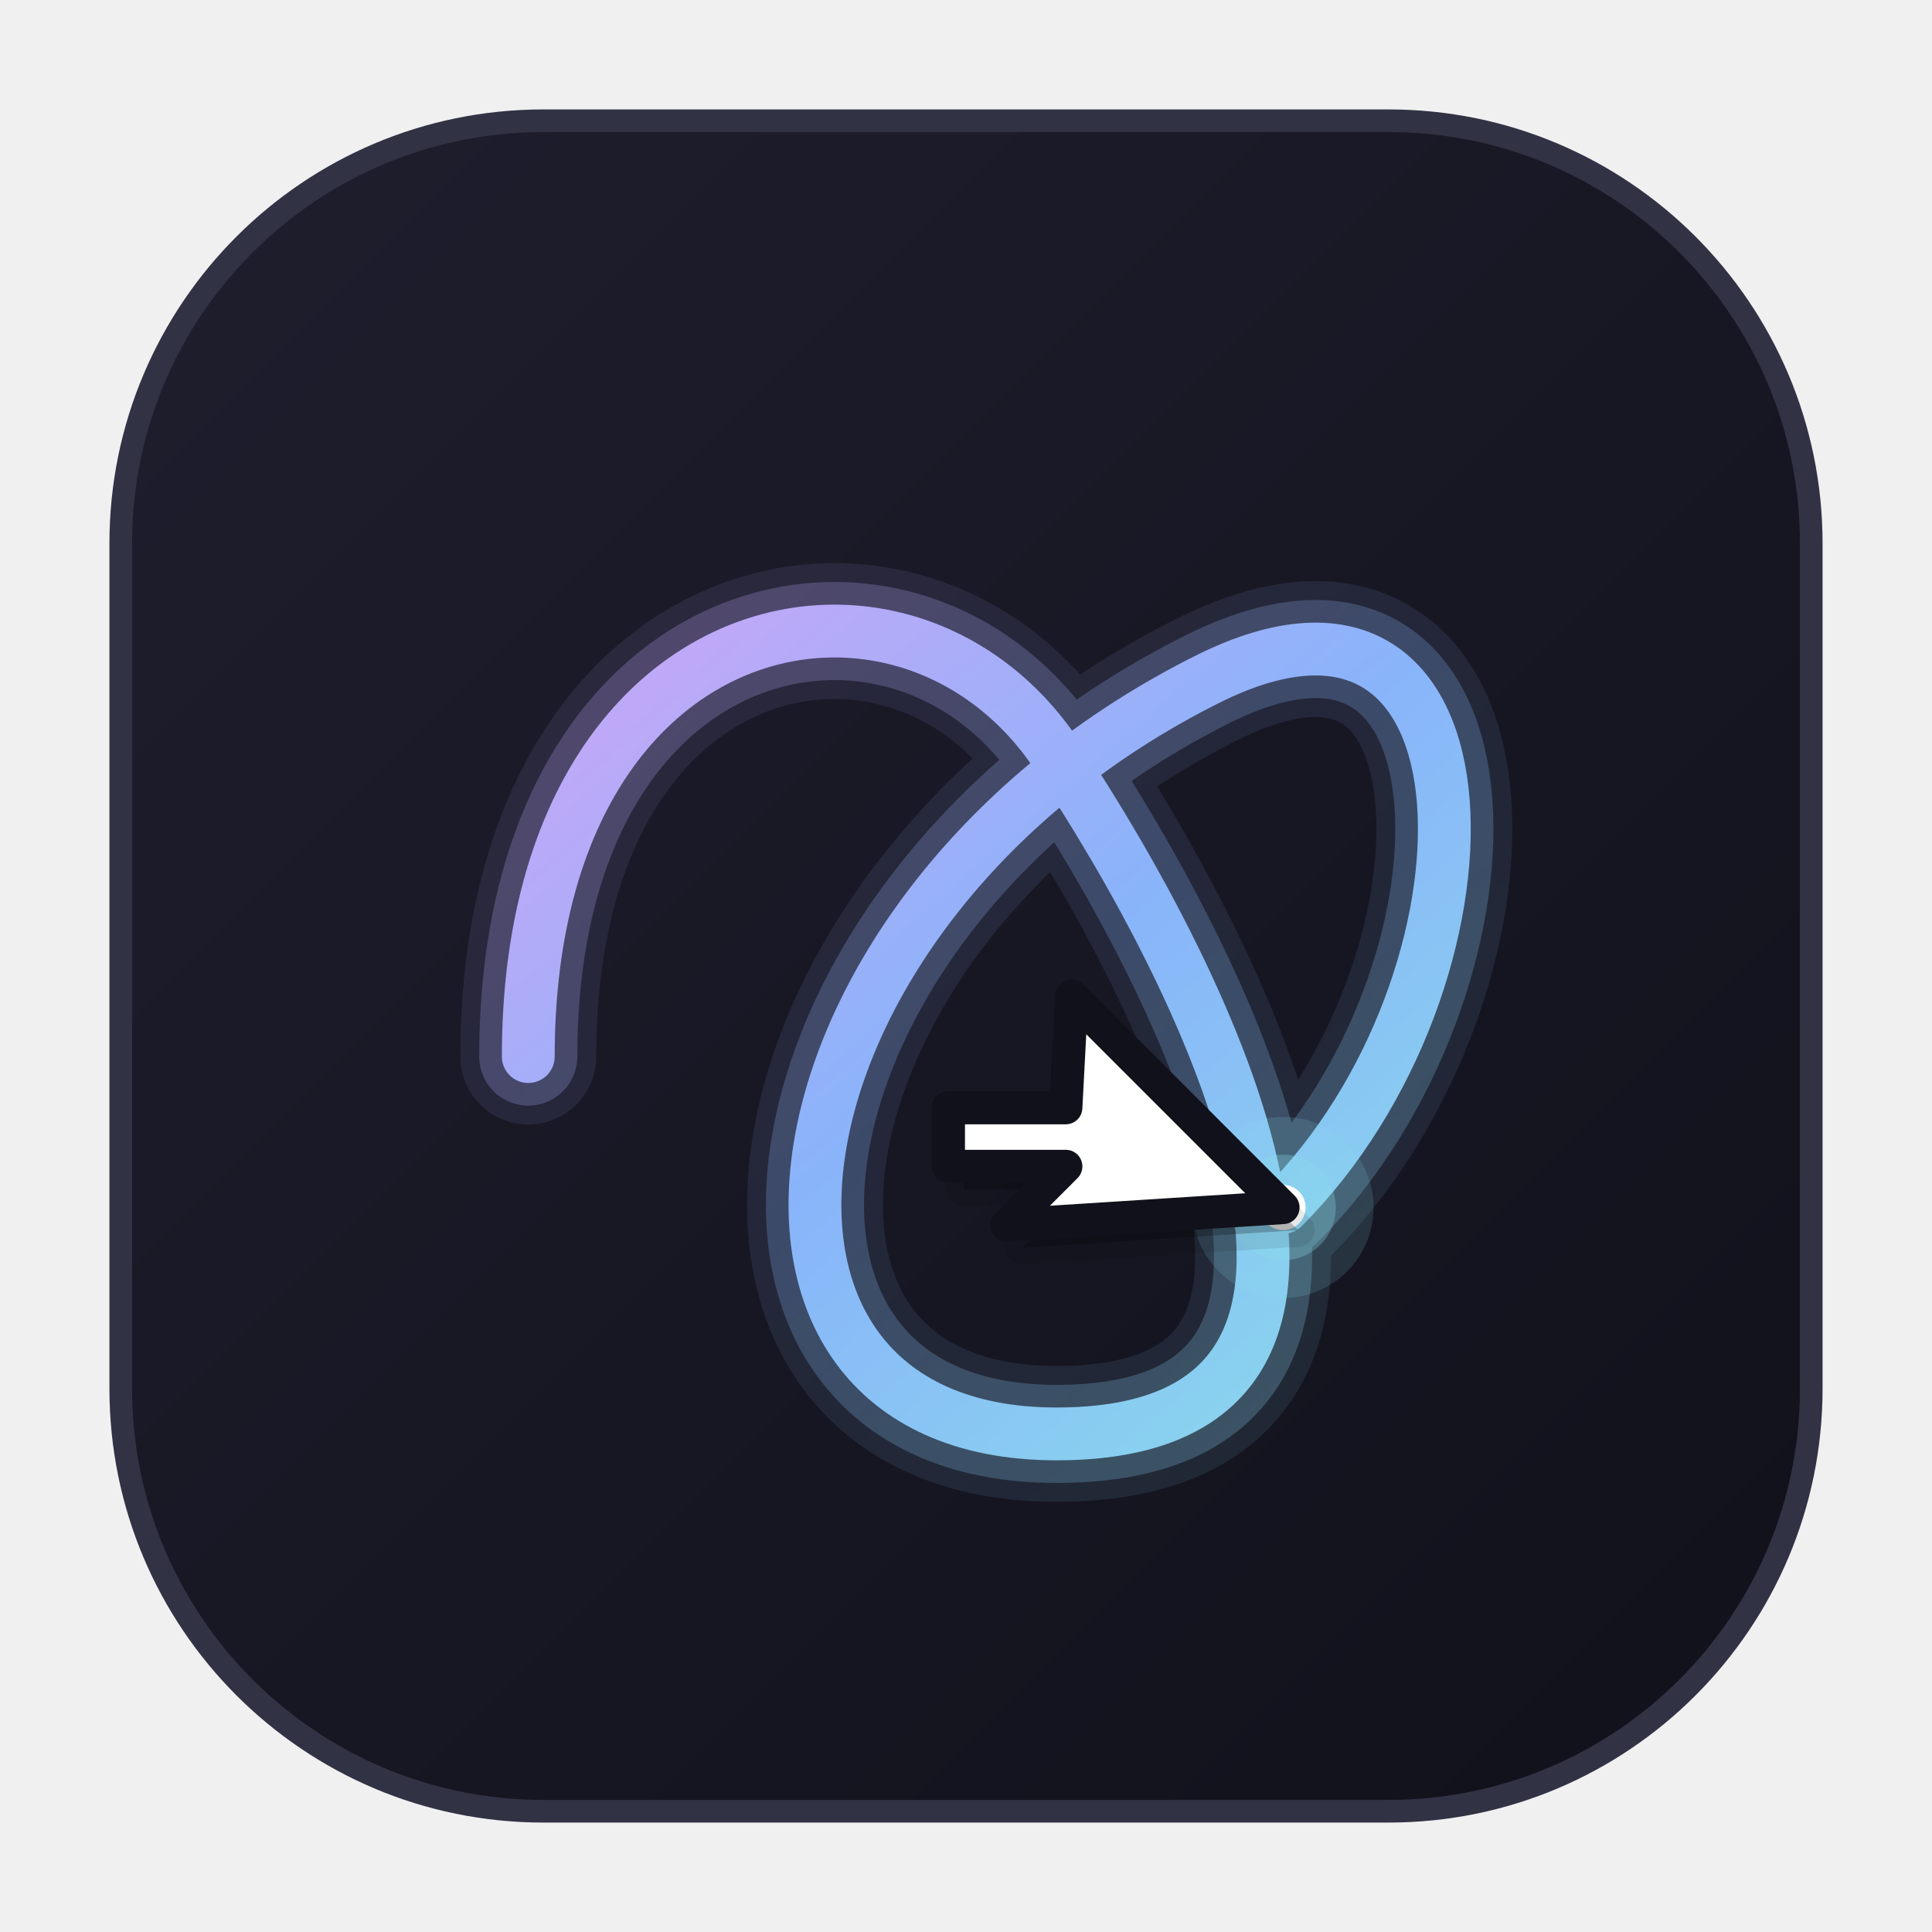
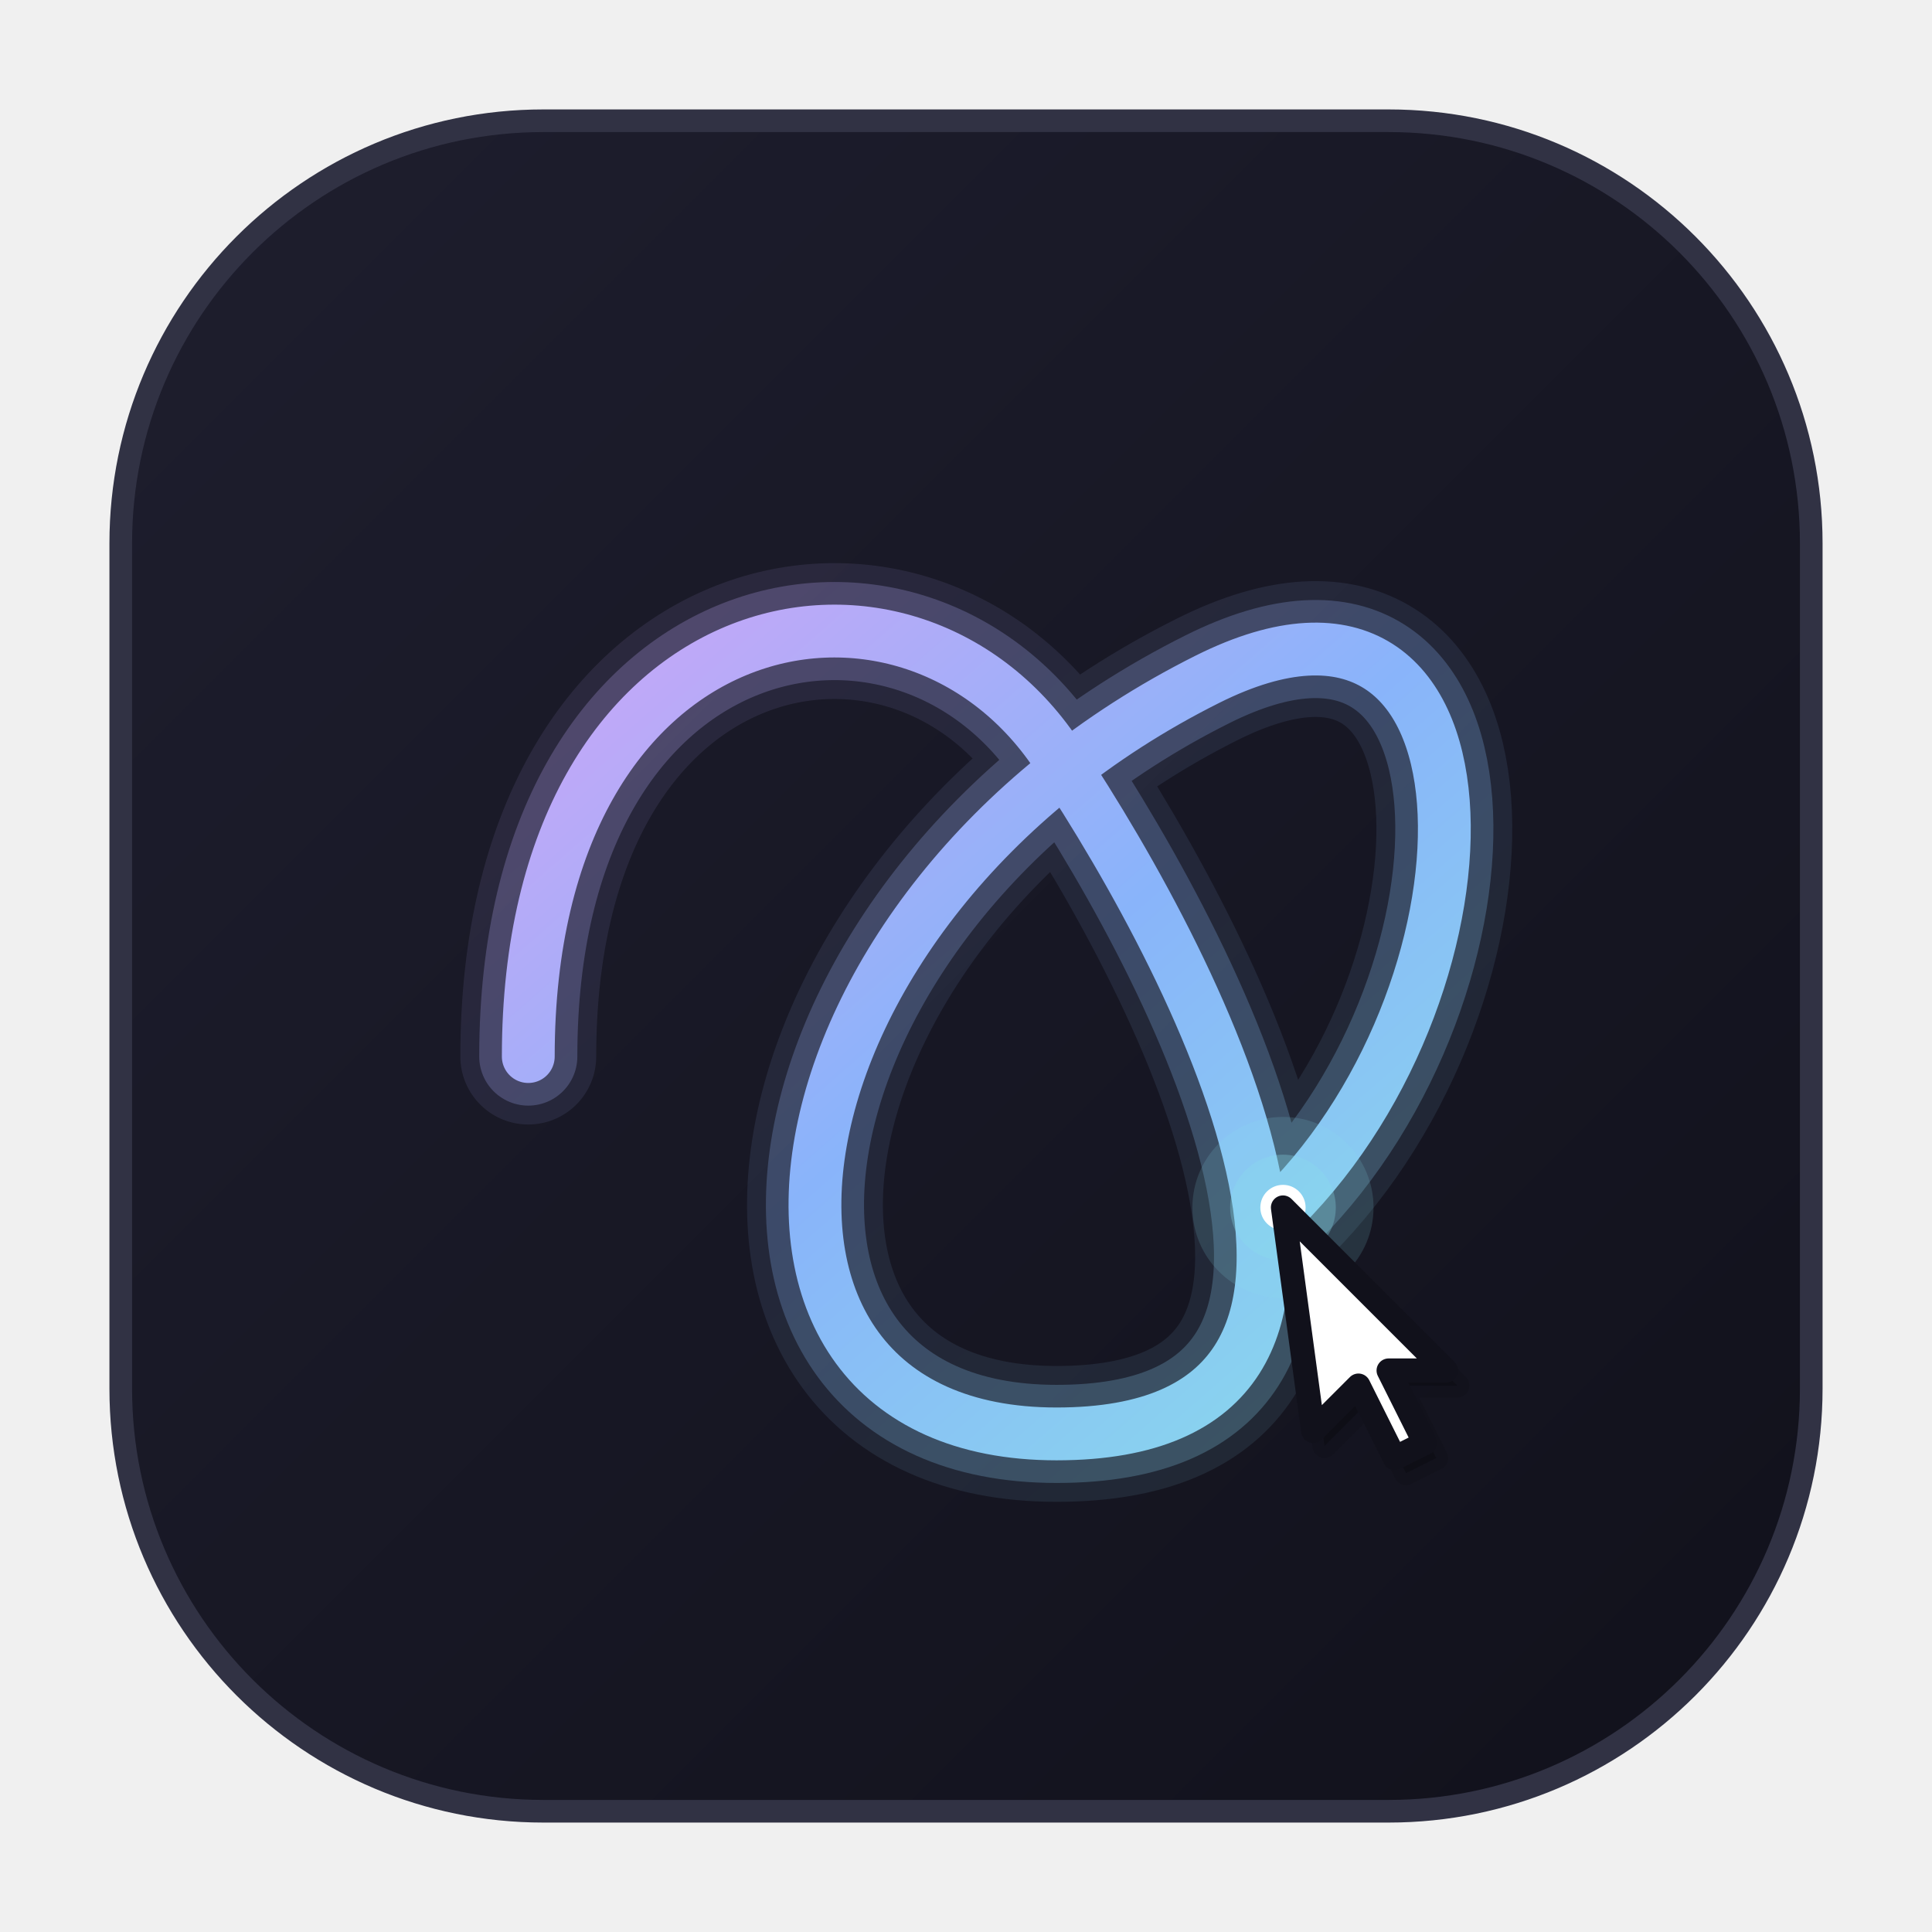
<svg xmlns="http://www.w3.org/2000/svg" viewBox="0 0 512 512" width="100%" height="100%">
  <defs>
    <linearGradient id="bgGrad" x1="0%" y1="0%" x2="100%" y2="100%">
      <stop offset="0%" stop-color="#1e1e2e" />
      <stop offset="100%" stop-color="#11111b" />
    </linearGradient>
    <linearGradient id="pathGrad" x1="0%" y1="0%" x2="100%" y2="100%">
      <stop offset="0%" stop-color="#cba6f7" />
      <stop offset="50%" stop-color="#89b4fa" />
      <stop offset="100%" stop-color="#89dceb" />
    </linearGradient>
  </defs>
  <rect x="32" y="32" width="448" height="448" rx="112" fill="url(#bgGrad)" stroke="#313244" stroke-width="6" />
  <path d="M 140 280 C 140 160, 240 140, 280 200 C 320 260, 380 380, 280 380 C 180 380, 200 240, 320 180 C 400 140, 400 260, 340 320" fill="none" stroke="url(#pathGrad)" stroke-width="36" stroke-linecap="round" stroke-opacity="0.1" />
  <path d="M 140 280 C 140 160, 240 140, 280 200 C 320 260, 380 380, 280 380 C 180 380, 200 240, 320 180 C 400 140, 400 260, 340 320" fill="none" stroke="url(#pathGrad)" stroke-width="26" stroke-linecap="round" stroke-opacity="0.25" />
  <path d="M 140 280 C 140 160, 240 140, 280 200 C 320 260, 380 380, 280 380 C 180 380, 200 240, 320 180 C 400 140, 400 260, 340 320" fill="none" stroke="url(#pathGrad)" stroke-width="14" stroke-linecap="round" />
  <circle cx="340" cy="320" r="24" fill="#89dceb" opacity="0.15" />
  <circle cx="340" cy="320" r="14" fill="#89dceb" opacity="0.3" />
  <circle cx="340" cy="320" r="6" fill="#ffffff" />
-   <g transform="translate(344, 326) rotate(135) scale(2.2)">
-     <polygon points="0,0 0,36 10,27 20,37 25,32 15,22 25,22" fill="#000000" opacity="0.3" stroke="#000000" stroke-width="4" stroke-linejoin="round" stroke-opacity="0.3" />
+   <g transform="translate(343, 324) scale(1.6)">
+     <polygon points="0,0 27,27 17.5,27 23.5,39 18.5,41.5 12.5,29.5 5,37" fill="#000000" opacity="0.3" stroke="#000000" stroke-width="4" stroke-linejoin="round" stroke-opacity="0.3" />
  </g>
-   <g transform="translate(340, 320) rotate(135) scale(2.2)">
-     <polygon points="0,0 0,36 10,27 20,37 25,32 15,22 25,22" fill="#ffffff" stroke="#11111b" stroke-width="4" stroke-linejoin="round" />
+   <g transform="translate(340, 320) scale(1.6)">
+     <polygon points="0,0 27,27 17.5,27 23.5,39 18.5,41.5 12.5,29.5 5,37" fill="#ffffff" stroke="#11111b" stroke-width="4" stroke-linejoin="round" />
  </g>
</svg>
